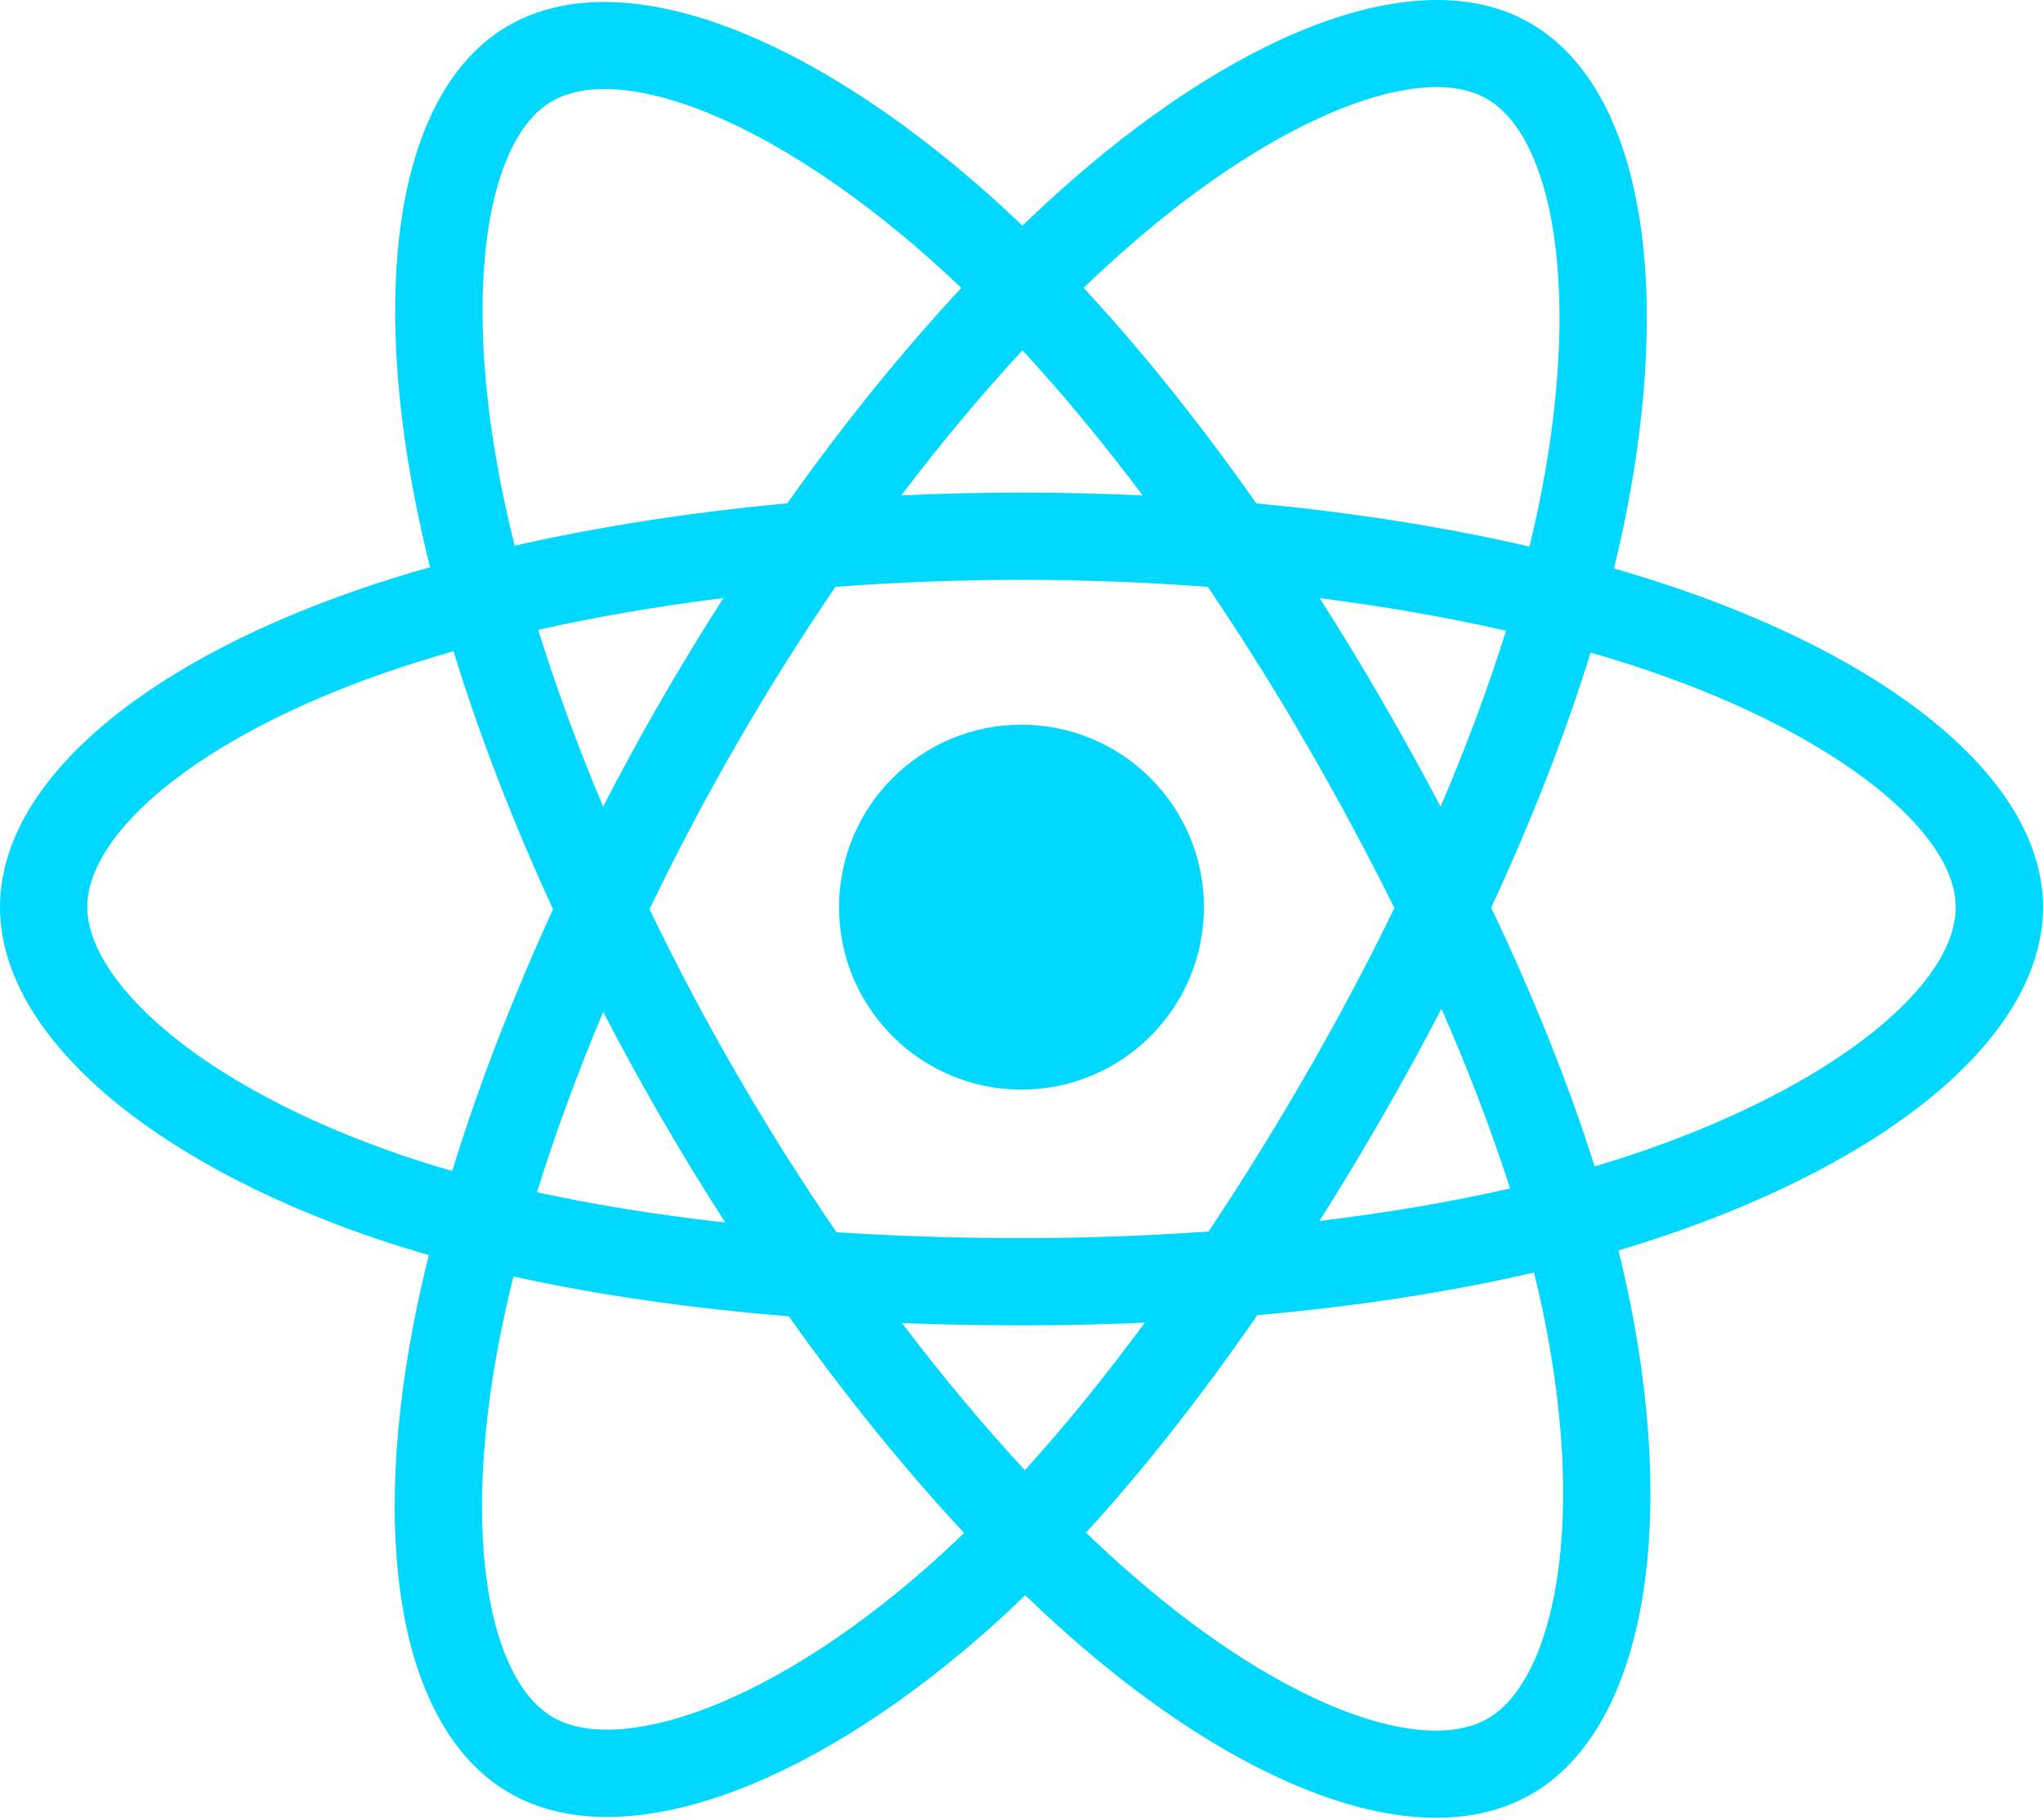
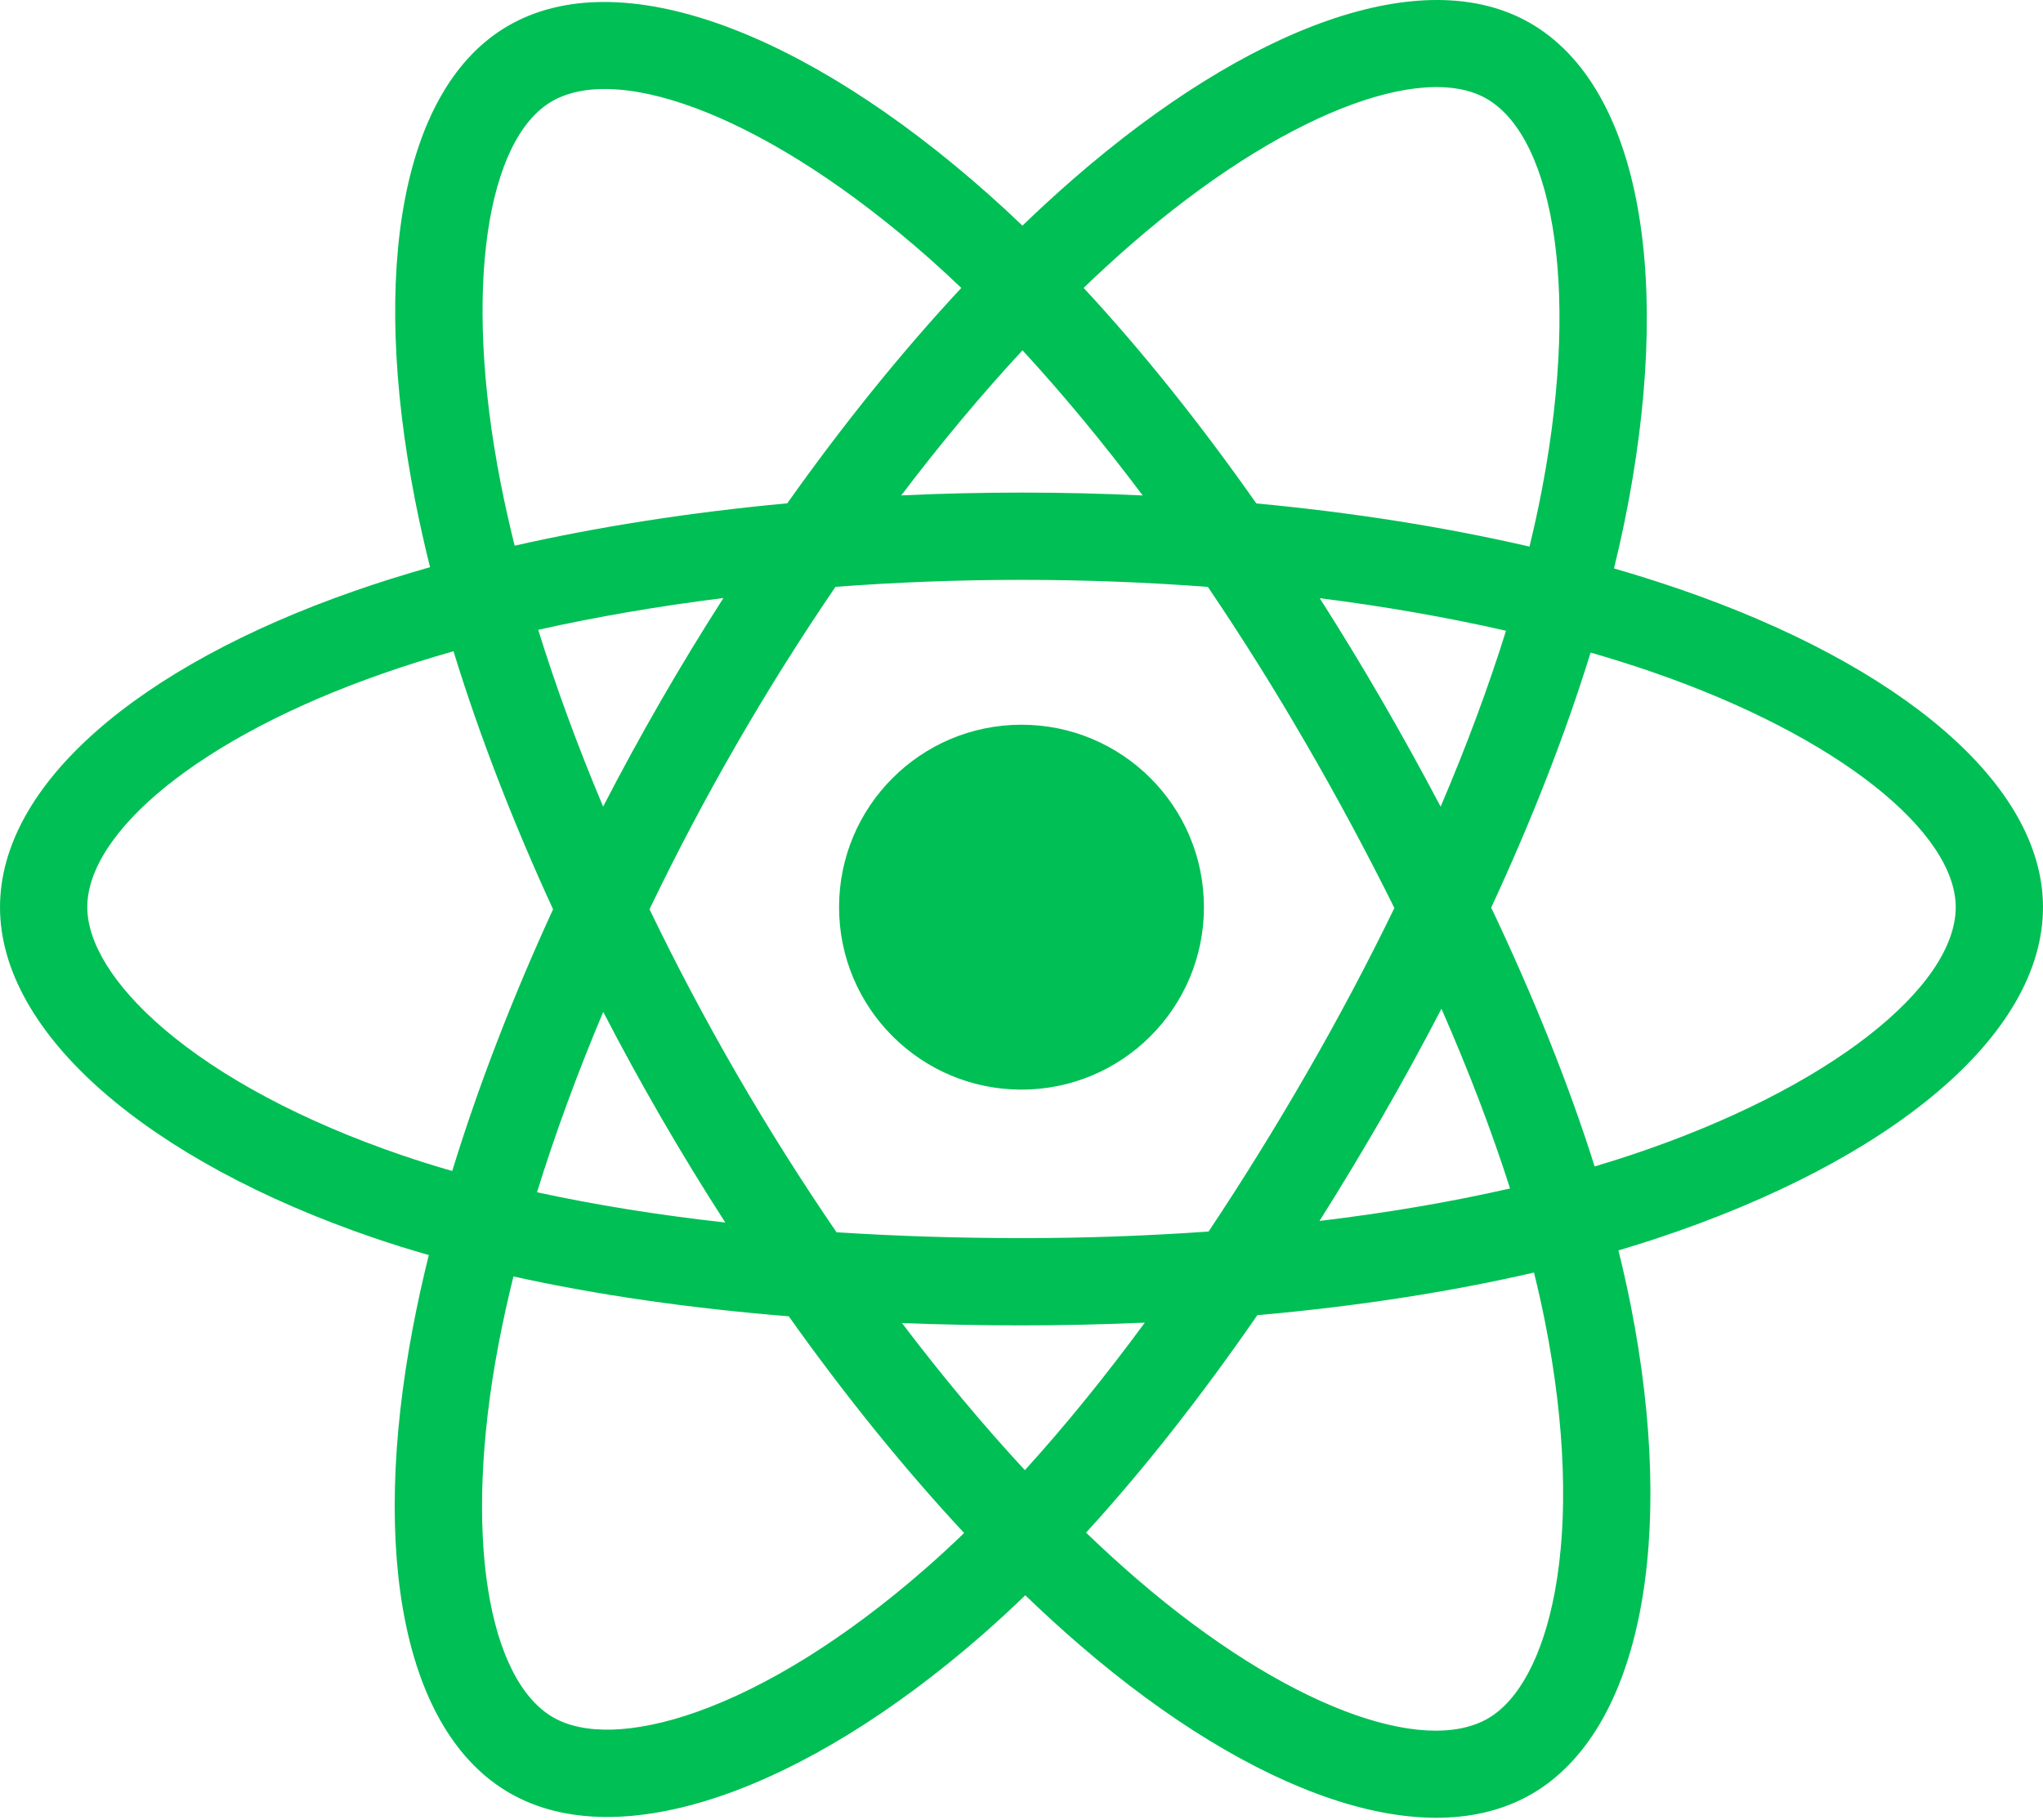
<svg xmlns="http://www.w3.org/2000/svg" aria-hidden="true" role="img" class="iconify iconify--logos" width="35.93" height="32" preserveAspectRatio="xMidYMid meet" viewBox="0 0 256 228">
-   <path fill="#00D8FF" d="M210.483 73.824a171.49 171.49 0 0 0-8.24-2.597c.465-1.9.893-3.777 1.273-5.621c6.238-30.281 2.16-54.676-11.769-62.708c-13.355-7.7-35.196.329-57.254 19.526a171.23 171.23 0 0 0-6.375 5.848a155.866 155.866 0 0 0-4.241-3.917C100.759 3.829 77.587-4.822 63.673 3.233C50.33 10.957 46.379 33.89 51.995 62.588a170.974 170.974 0 0 0 1.892 8.48c-3.28.932-6.445 1.924-9.474 2.98C17.309 83.498 0 98.307 0 113.668c0 15.865 18.582 31.778 46.812 41.427a145.52 145.52 0 0 0 6.921 2.165a167.467 167.467 0 0 0-2.01 9.138c-5.354 28.2-1.173 50.591 12.134 58.266c13.744 7.926 36.812-.22 59.273-19.855a145.567 145.567 0 0 0 5.342-4.923a168.064 168.064 0 0 0 6.92 6.314c21.758 18.722 43.246 26.282 56.54 18.586c13.731-7.949 18.194-32.003 12.4-61.268a145.016 145.016 0 0 0-1.535-6.842c1.62-.48 3.21-.974 4.76-1.488c29.348-9.723 48.443-25.443 48.443-41.52c0-15.417-17.868-30.326-45.517-39.844Zm-6.365 70.984c-1.4.463-2.836.91-4.3 1.345c-3.24-10.257-7.612-21.163-12.963-32.432c5.106-11 9.31-21.767 12.459-31.957c2.619.758 5.16 1.557 7.61 2.4c23.69 8.156 38.14 20.213 38.14 29.504c0 9.896-15.606 22.743-40.946 31.14Zm-10.514 20.834c2.562 12.94 2.927 24.64 1.23 33.787c-1.524 8.219-4.59 13.698-8.382 15.893c-8.067 4.67-25.32-1.4-43.927-17.412a156.726 156.726 0 0 1-6.437-5.87c7.214-7.889 14.423-17.06 21.459-27.246c12.376-1.098 24.068-2.894 34.671-5.345a134.17 134.17 0 0 1 1.386 6.193ZM87.276 214.515c-7.882 2.783-14.16 2.863-17.955.675c-8.075-4.657-11.432-22.636-6.853-46.752a156.923 156.923 0 0 1 1.869-8.499c10.486 2.32 22.093 3.988 34.498 4.994c7.084 9.967 14.501 19.128 21.976 27.15a134.668 134.668 0 0 1-4.877 4.492c-9.933 8.682-19.886 14.842-28.658 17.94ZM50.35 144.747c-12.483-4.267-22.792-9.812-29.858-15.863c-6.35-5.437-9.555-10.836-9.555-15.216c0-9.322 13.897-21.212 37.076-29.293c2.813-.98 5.757-1.905 8.812-2.773c3.204 10.42 7.406 21.315 12.477 32.332c-5.137 11.18-9.399 22.249-12.634 32.792a134.718 134.718 0 0 1-6.318-1.979Zm12.378-84.26c-4.811-24.587-1.616-43.134 6.425-47.789c8.564-4.958 27.502 2.111 47.463 19.835a144.318 144.318 0 0 1 3.841 3.545c-7.438 7.987-14.787 17.08-21.808 26.988c-12.04 1.116-23.565 2.908-34.161 5.309a160.342 160.342 0 0 1-1.76-7.887Zm110.427 27.268a347.8 347.8 0 0 0-7.785-12.803c8.168 1.033 15.994 2.404 23.343 4.08c-2.206 7.072-4.956 14.465-8.193 22.045a381.151 381.151 0 0 0-7.365-13.322Zm-45.032-43.861c5.044 5.465 10.096 11.566 15.065 18.186a322.04 322.04 0 0 0-30.257-.006c4.974-6.559 10.069-12.652 15.192-18.18ZM82.802 87.83a323.167 323.167 0 0 0-7.227 13.238c-3.184-7.553-5.909-14.98-8.134-22.152c7.304-1.634 15.093-2.97 23.209-3.984a321.524 321.524 0 0 0-7.848 12.897Zm8.081 65.352c-8.385-.936-16.291-2.203-23.593-3.793c2.26-7.3 5.045-14.885 8.298-22.6a321.187 321.187 0 0 0 7.257 13.246c2.594 4.48 5.28 8.868 8.038 13.147Zm37.542 31.03c-5.184-5.592-10.354-11.779-15.403-18.433c4.902.192 9.899.29 14.978.29c5.218 0 10.376-.117 15.453-.343c-4.985 6.774-10.018 12.97-15.028 18.486Zm52.198-57.817c3.422 7.8 6.306 15.345 8.596 22.52c-7.422 1.694-15.436 3.058-23.88 4.071a382.417 382.417 0 0 0 7.859-13.026a347.403 347.403 0 0 0 7.425-13.565Zm-16.898 8.101a358.557 358.557 0 0 1-12.281 19.815a329.4 329.4 0 0 1-23.444.823c-7.967 0-15.716-.248-23.178-.732a310.202 310.202 0 0 1-12.513-19.846h.001a307.41 307.41 0 0 1-10.923-20.627a310.278 310.278 0 0 1 10.89-20.637l-.001.001a307.318 307.318 0 0 1 12.413-19.761c7.613-.576 15.42-.876 23.31-.876H128c7.926 0 15.743.303 23.354.883a329.357 329.357 0 0 1 12.335 19.695a358.489 358.489 0 0 1 11.036 20.54a329.472 329.472 0 0 1-11 20.722Zm22.56-122.124c8.572 4.944 11.906 24.881 6.52 51.026c-.344 1.668-.73 3.367-1.15 5.09c-10.622-2.452-22.155-4.275-34.23-5.408c-7.034-10.017-14.323-19.124-21.64-27.008a160.789 160.789 0 0 1 5.888-5.4c18.9-16.447 36.564-22.941 44.612-18.3ZM128 90.808c12.625 0 22.86 10.235 22.86 22.86s-10.235 22.86-22.86 22.86s-22.86-10.235-22.86-22.86s10.235-22.86 22.86-22.86Z" />
+   <path fill="#00bf55" d="M210.483 73.824a171.49 171.49 0 0 0-8.24-2.597c.465-1.9.893-3.777 1.273-5.621c6.238-30.281 2.16-54.676-11.769-62.708c-13.355-7.7-35.196.329-57.254 19.526a171.23 171.23 0 0 0-6.375 5.848a155.866 155.866 0 0 0-4.241-3.917C100.759 3.829 77.587-4.822 63.673 3.233C50.33 10.957 46.379 33.89 51.995 62.588a170.974 170.974 0 0 0 1.892 8.48c-3.28.932-6.445 1.924-9.474 2.98C17.309 83.498 0 98.307 0 113.668c0 15.865 18.582 31.778 46.812 41.427a145.52 145.52 0 0 0 6.921 2.165a167.467 167.467 0 0 0-2.01 9.138c-5.354 28.2-1.173 50.591 12.134 58.266c13.744 7.926 36.812-.22 59.273-19.855a145.567 145.567 0 0 0 5.342-4.923a168.064 168.064 0 0 0 6.92 6.314c21.758 18.722 43.246 26.282 56.54 18.586c13.731-7.949 18.194-32.003 12.4-61.268a145.016 145.016 0 0 0-1.535-6.842c1.62-.48 3.21-.974 4.76-1.488c29.348-9.723 48.443-25.443 48.443-41.52c0-15.417-17.868-30.326-45.517-39.844Zm-6.365 70.984c-1.4.463-2.836.91-4.3 1.345c-3.24-10.257-7.612-21.163-12.963-32.432c5.106-11 9.31-21.767 12.459-31.957c2.619.758 5.16 1.557 7.61 2.4c23.69 8.156 38.14 20.213 38.14 29.504c0 9.896-15.606 22.743-40.946 31.14Zm-10.514 20.834c2.562 12.94 2.927 24.64 1.23 33.787c-1.524 8.219-4.59 13.698-8.382 15.893c-8.067 4.67-25.32-1.4-43.927-17.412a156.726 156.726 0 0 1-6.437-5.87c7.214-7.889 14.423-17.06 21.459-27.246c12.376-1.098 24.068-2.894 34.671-5.345a134.17 134.17 0 0 1 1.386 6.193ZM87.276 214.515c-7.882 2.783-14.16 2.863-17.955.675c-8.075-4.657-11.432-22.636-6.853-46.752a156.923 156.923 0 0 1 1.869-8.499c10.486 2.32 22.093 3.988 34.498 4.994c7.084 9.967 14.501 19.128 21.976 27.15a134.668 134.668 0 0 1-4.877 4.492c-9.933 8.682-19.886 14.842-28.658 17.94ZM50.35 144.747c-12.483-4.267-22.792-9.812-29.858-15.863c-6.35-5.437-9.555-10.836-9.555-15.216c0-9.322 13.897-21.212 37.076-29.293c2.813-.98 5.757-1.905 8.812-2.773c3.204 10.42 7.406 21.315 12.477 32.332c-5.137 11.18-9.399 22.249-12.634 32.792a134.718 134.718 0 0 1-6.318-1.979Zm12.378-84.26c-4.811-24.587-1.616-43.134 6.425-47.789c8.564-4.958 27.502 2.111 47.463 19.835a144.318 144.318 0 0 1 3.841 3.545c-7.438 7.987-14.787 17.08-21.808 26.988c-12.04 1.116-23.565 2.908-34.161 5.309a160.342 160.342 0 0 1-1.76-7.887Zm110.427 27.268a347.8 347.8 0 0 0-7.785-12.803c8.168 1.033 15.994 2.404 23.343 4.08c-2.206 7.072-4.956 14.465-8.193 22.045a381.151 381.151 0 0 0-7.365-13.322Zm-45.032-43.861c5.044 5.465 10.096 11.566 15.065 18.186a322.04 322.04 0 0 0-30.257-.006c4.974-6.559 10.069-12.652 15.192-18.18ZM82.802 87.83a323.167 323.167 0 0 0-7.227 13.238c-3.184-7.553-5.909-14.98-8.134-22.152c7.304-1.634 15.093-2.97 23.209-3.984a321.524 321.524 0 0 0-7.848 12.897Zm8.081 65.352c-8.385-.936-16.291-2.203-23.593-3.793c2.26-7.3 5.045-14.885 8.298-22.6a321.187 321.187 0 0 0 7.257 13.246c2.594 4.48 5.28 8.868 8.038 13.147Zm37.542 31.03c-5.184-5.592-10.354-11.779-15.403-18.433c4.902.192 9.899.29 14.978.29c5.218 0 10.376-.117 15.453-.343c-4.985 6.774-10.018 12.97-15.028 18.486Zm52.198-57.817c3.422 7.8 6.306 15.345 8.596 22.52c-7.422 1.694-15.436 3.058-23.88 4.071a382.417 382.417 0 0 0 7.859-13.026a347.403 347.403 0 0 0 7.425-13.565Zm-16.898 8.101a358.557 358.557 0 0 1-12.281 19.815a329.4 329.4 0 0 1-23.444.823c-7.967 0-15.716-.248-23.178-.732a310.202 310.202 0 0 1-12.513-19.846h.001a307.41 307.41 0 0 1-10.923-20.627a310.278 310.278 0 0 1 10.89-20.637l-.001.001a307.318 307.318 0 0 1 12.413-19.761c7.613-.576 15.42-.876 23.31-.876H128c7.926 0 15.743.303 23.354.883a329.357 329.357 0 0 1 12.335 19.695a358.489 358.489 0 0 1 11.036 20.54a329.472 329.472 0 0 1-11 20.722Zm22.56-122.124c8.572 4.944 11.906 24.881 6.52 51.026c-.344 1.668-.73 3.367-1.15 5.09c-10.622-2.452-22.155-4.275-34.23-5.408c-7.034-10.017-14.323-19.124-21.64-27.008a160.789 160.789 0 0 1 5.888-5.4c18.9-16.447 36.564-22.941 44.612-18.3ZM128 90.808c12.625 0 22.86 10.235 22.86 22.86s-10.235 22.86-22.86 22.86s-22.86-10.235-22.86-22.86s10.235-22.86 22.86-22.86Z" />
</svg>
